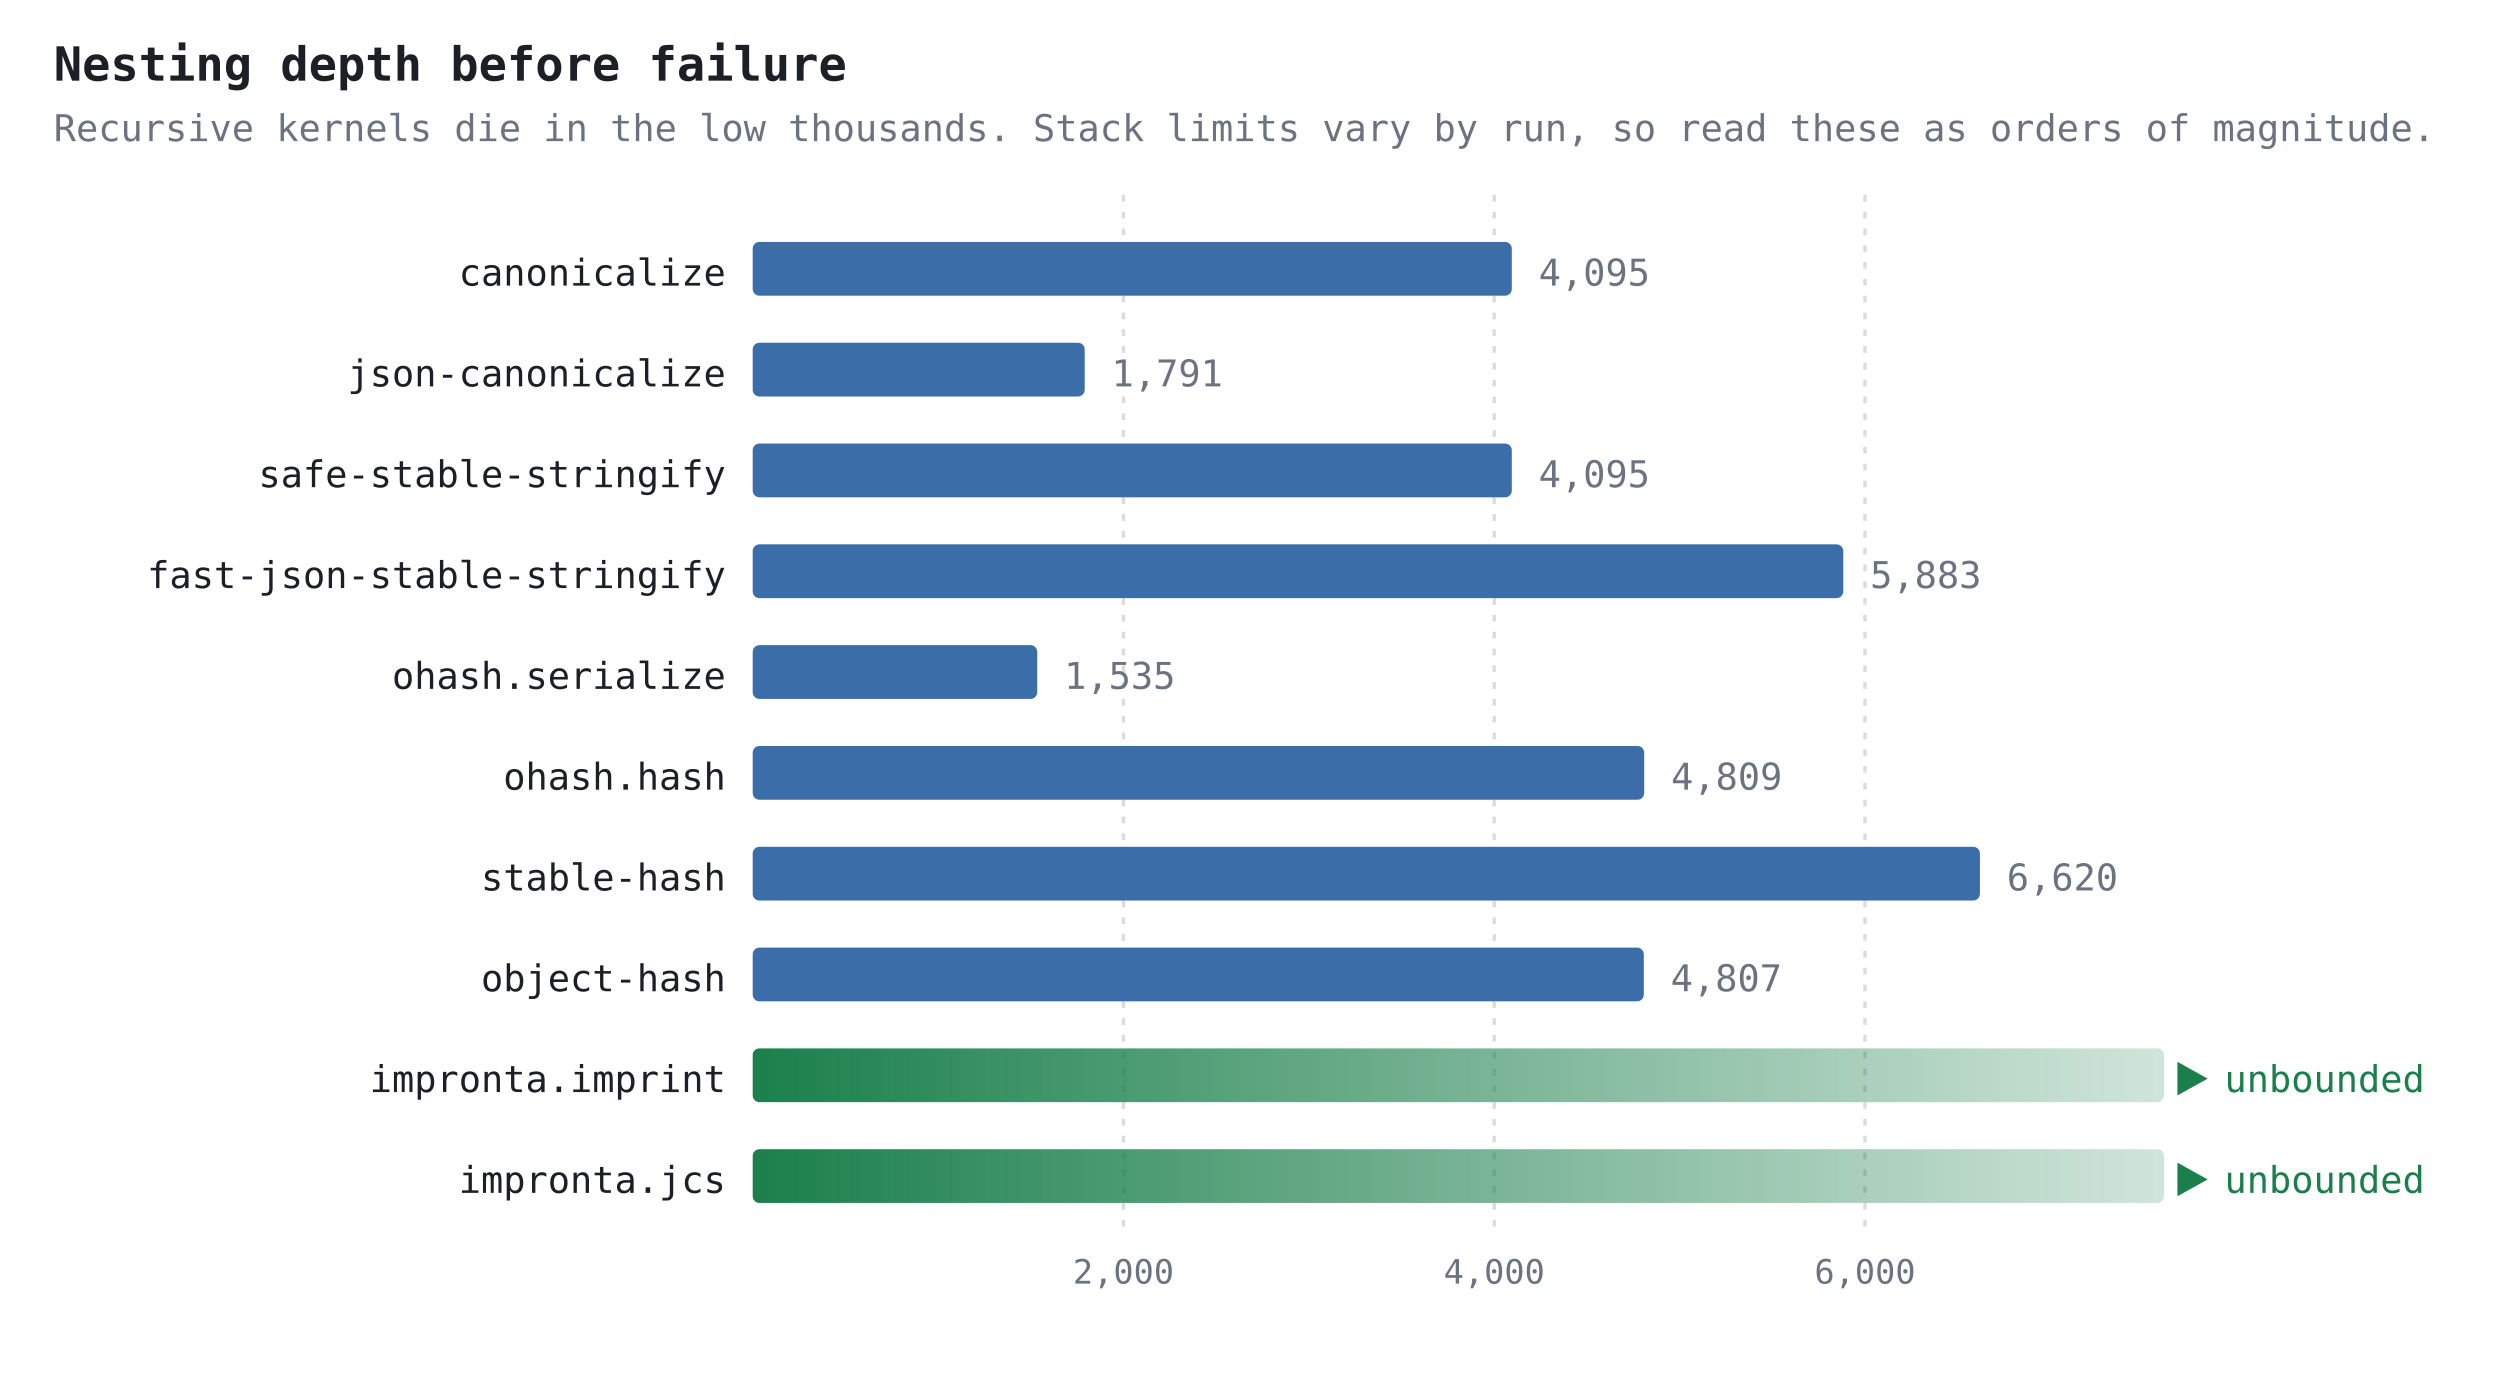
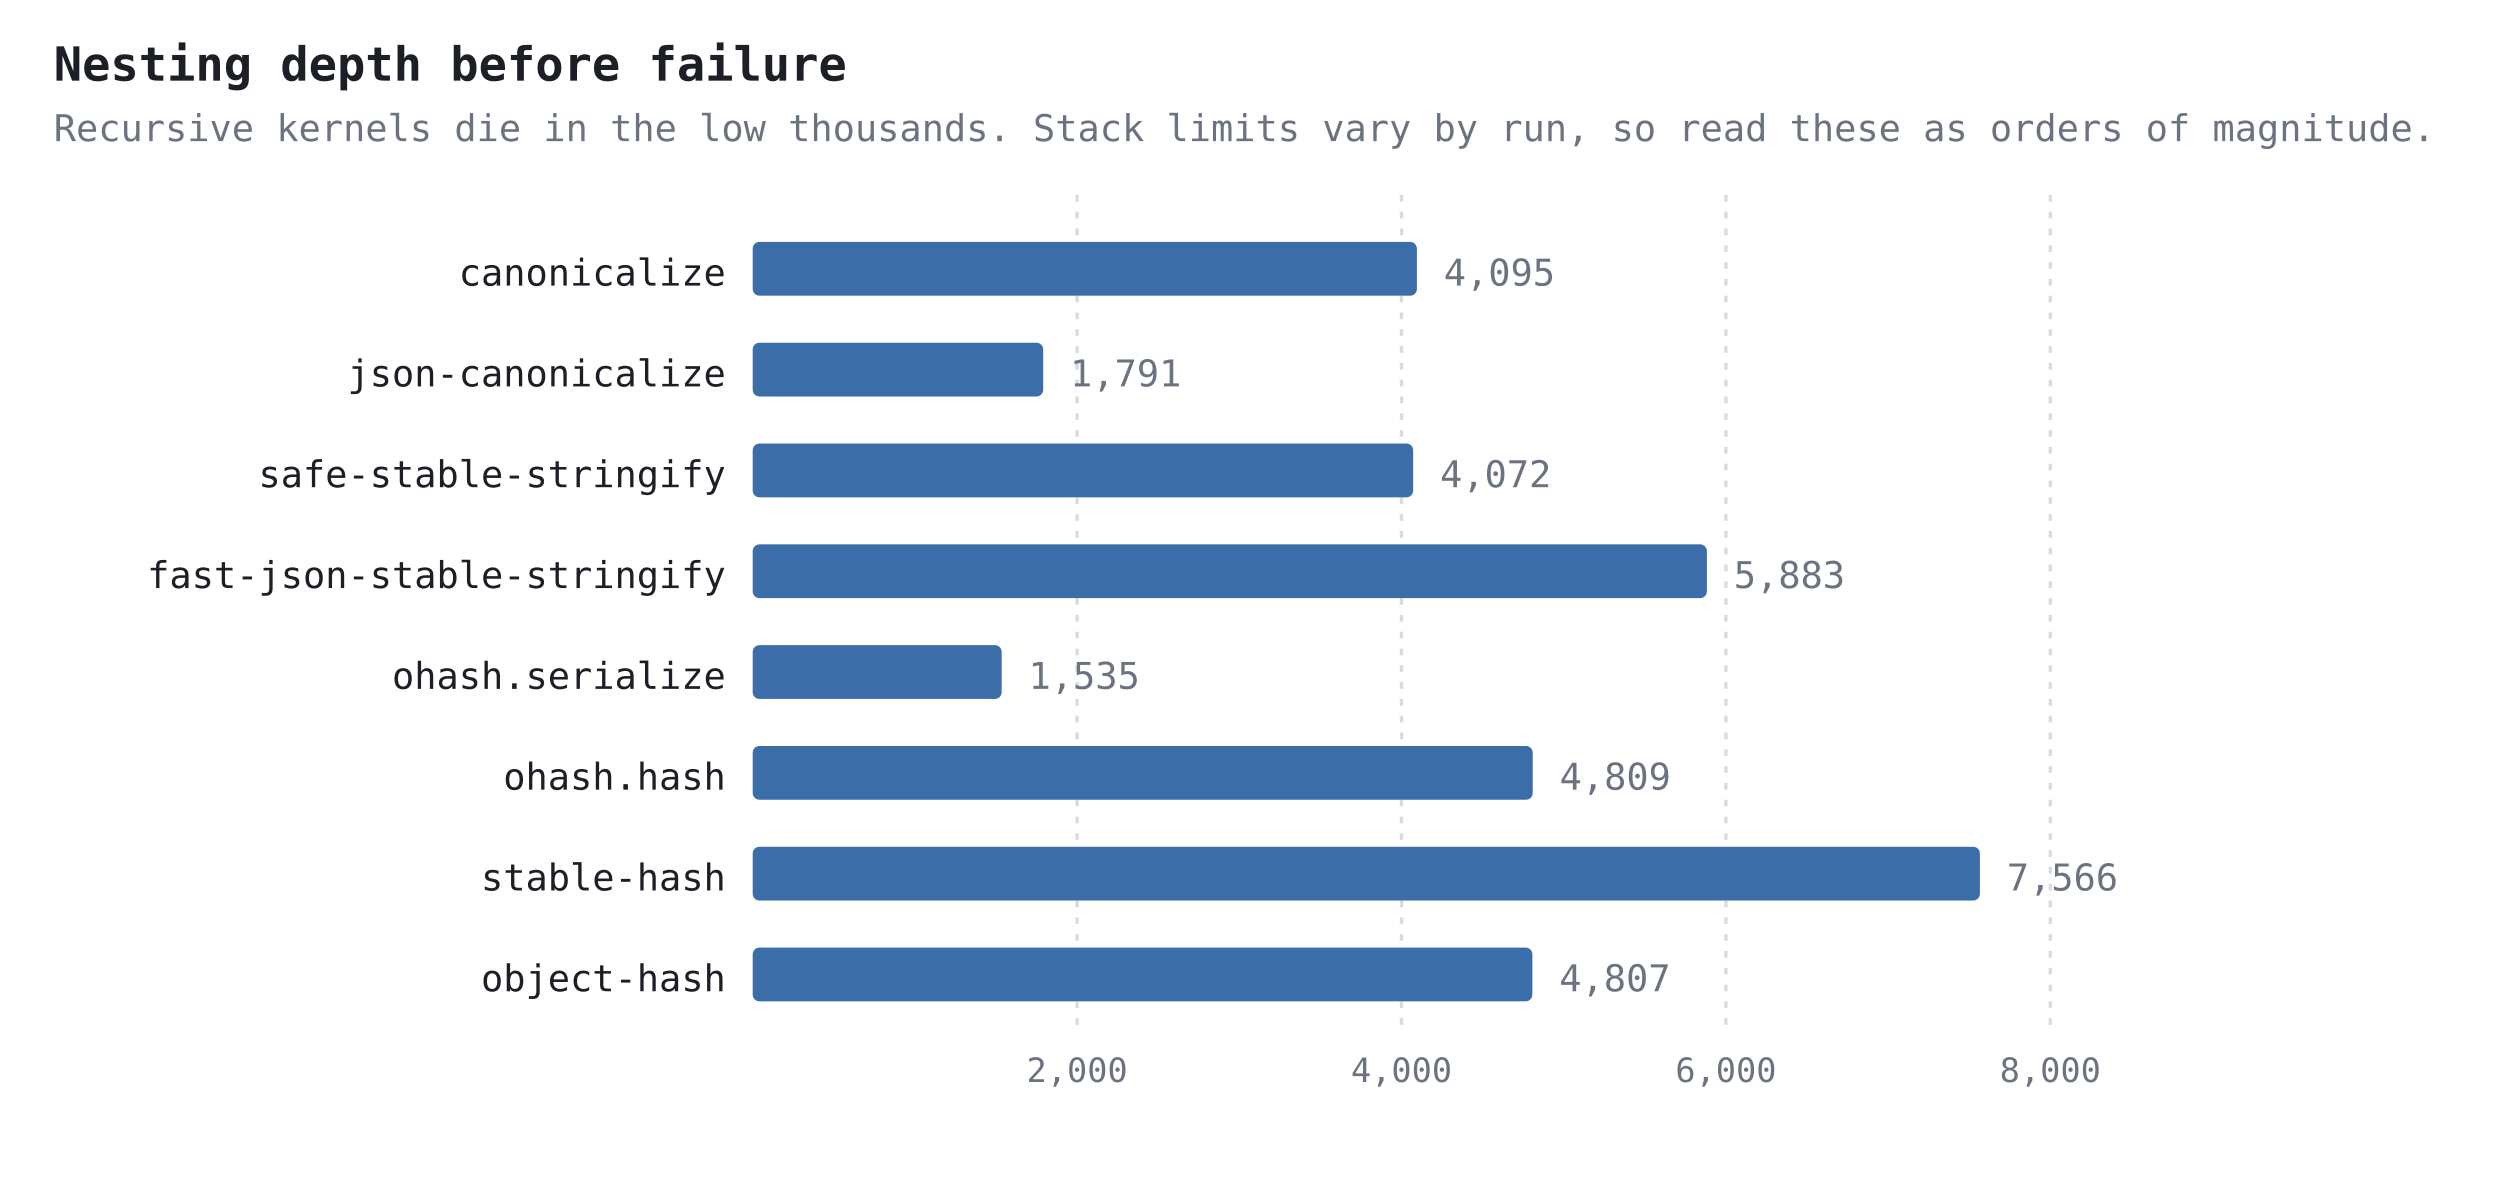
- <svg xmlns="http://www.w3.org/2000/svg" width="744" height="410" viewBox="0 0 744 410" role="img" aria-label="Nesting depth handled before failure, by implementation">
+ <svg xmlns="http://www.w3.org/2000/svg" width="744" height="350" viewBox="0 0 744 350" role="img" aria-label="Nesting depth handled before failure, by implementation">
  <style>
  text { font-family: ui-monospace, SFMono-Regular, Menlo, Consolas, monospace; }
  @media (prefers-color-scheme: dark) {
    .f-fg { fill: #e6e8ec; }
    .f-muted { fill: #9aa3af; }
    .f-ok { fill: #56d394; }
    .f-okbg { fill: #14301f; }
    .f-bad { fill: #ff7a63; }
    .f-badbg { fill: #3a1a14; }
    .f-refused { fill: #9aa3af; }
    .f-refusedbg { fill: #262b33; }
    .f-bar { fill: #6fa8dc; }
    .f-accent { fill: #56d394; }
    .s-grid { stroke: #333a45; }
    .p-accent { stop-color: #56d394; }
  }
</style>
  <text x="16" y="24" class="f-fg" fill="#1c1f26" font-size="14" font-weight="700">Nesting depth before failure</text>
  <text x="16" y="42" class="f-muted" fill="#6b7280" font-size="11">Recursive kernels die in the low thousands. Stack limits vary by run, so read these as orders of magnitude.</text>
-   <line x1="334.338" y1="58" x2="334.338" y2="366" class="s-grid" stroke="#d8dbe0" stroke-width="1" stroke-dasharray="2 3" />
-   <text x="334.338" y="382" class="f-muted" fill="#6b7280" font-size="10" text-anchor="middle">2,000</text>
-   <line x1="444.675" y1="58" x2="444.675" y2="366" class="s-grid" stroke="#d8dbe0" stroke-width="1" stroke-dasharray="2 3" />
-   <text x="444.675" y="382" class="f-muted" fill="#6b7280" font-size="10" text-anchor="middle">4,000</text>
-   <line x1="555.013" y1="58" x2="555.013" y2="366" class="s-grid" stroke="#d8dbe0" stroke-width="1" stroke-dasharray="2 3" />
-   <text x="555.013" y="382" class="f-muted" fill="#6b7280" font-size="10" text-anchor="middle">6,000</text>
+   <line x1="320.542" y1="58" x2="320.542" y2="306" class="s-grid" stroke="#d8dbe0" stroke-width="1" stroke-dasharray="2 3" />
+   <text x="320.542" y="322" class="f-muted" fill="#6b7280" font-size="10" text-anchor="middle">2,000</text>
+   <line x1="417.083" y1="58" x2="417.083" y2="306" class="s-grid" stroke="#d8dbe0" stroke-width="1" stroke-dasharray="2 3" />
+   <text x="417.083" y="322" class="f-muted" fill="#6b7280" font-size="10" text-anchor="middle">4,000</text>
+   <line x1="513.625" y1="58" x2="513.625" y2="306" class="s-grid" stroke="#d8dbe0" stroke-width="1" stroke-dasharray="2 3" />
+   <text x="513.625" y="322" class="f-muted" fill="#6b7280" font-size="10" text-anchor="middle">6,000</text>
+   <line x1="610.167" y1="58" x2="610.167" y2="306" class="s-grid" stroke="#d8dbe0" stroke-width="1" stroke-dasharray="2 3" />
+   <text x="610.167" y="322" class="f-muted" fill="#6b7280" font-size="10" text-anchor="middle">8,000</text>
  <defs>
    <linearGradient id="sc-unbounded" x1="0" x2="1">
      <stop offset="0" class="p-accent" stop-color="#1a7f4b" stop-opacity="1" />
      <stop offset="1" class="p-accent" stop-color="#1a7f4b" stop-opacity="0.2" />
    </linearGradient>
  </defs>
  <text x="216" y="85" class="f-fg" fill="#1c1f26" font-size="11" text-anchor="end">canonicalize</text>
-   <rect x="224" y="72" width="225.916" height="16" rx="2" class="f-bar" fill="#3b6ea8" />
-   <text x="457.916" y="85" class="f-muted" fill="#6b7280" font-size="11">4,095</text>
+   <rect x="224" y="72" width="197.669" height="16" rx="2" class="f-bar" fill="#3b6ea8" />
+   <text x="429.669" y="85" class="f-muted" fill="#6b7280" font-size="11">4,095</text>
  <text x="216" y="115" class="f-fg" fill="#1c1f26" font-size="11" text-anchor="end">json-canonicalize</text>
-   <rect x="224" y="102" width="98.807" height="16" rx="2" class="f-bar" fill="#3b6ea8" />
-   <text x="330.807" y="115" class="f-muted" fill="#6b7280" font-size="11">1,791</text>
+   <rect x="224" y="102" width="86.453" height="16" rx="2" class="f-bar" fill="#3b6ea8" />
+   <text x="318.453" y="115" class="f-muted" fill="#6b7280" font-size="11">1,791</text>
  <text x="216" y="145" class="f-fg" fill="#1c1f26" font-size="11" text-anchor="end">safe-stable-stringify</text>
-   <rect x="224" y="132" width="225.916" height="16" rx="2" class="f-bar" fill="#3b6ea8" />
-   <text x="457.916" y="145" class="f-muted" fill="#6b7280" font-size="11">4,095</text>
+   <rect x="224" y="132" width="196.559" height="16" rx="2" class="f-bar" fill="#3b6ea8" />
+   <text x="428.559" y="145" class="f-muted" fill="#6b7280" font-size="11">4,072</text>
  <text x="216" y="175" class="f-fg" fill="#1c1f26" font-size="11" text-anchor="end">fast-json-stable-stringify</text>
-   <rect x="224" y="162" width="324.558" height="16" rx="2" class="f-bar" fill="#3b6ea8" />
-   <text x="556.558" y="175" class="f-muted" fill="#6b7280" font-size="11">5,883</text>
+   <rect x="224" y="162" width="283.978" height="16" rx="2" class="f-bar" fill="#3b6ea8" />
+   <text x="515.978" y="175" class="f-muted" fill="#6b7280" font-size="11">5,883</text>
  <text x="216" y="205" class="f-fg" fill="#1c1f26" font-size="11" text-anchor="end">ohash.serialize</text>
-   <rect x="224" y="192" width="84.684" height="16" rx="2" class="f-bar" fill="#3b6ea8" />
-   <text x="316.684" y="205" class="f-muted" fill="#6b7280" font-size="11">1,535</text>
+   <rect x="224" y="192" width="74.096" height="16" rx="2" class="f-bar" fill="#3b6ea8" />
+   <text x="306.096" y="205" class="f-muted" fill="#6b7280" font-size="11">1,535</text>
  <text x="216" y="235" class="f-fg" fill="#1c1f26" font-size="11" text-anchor="end">ohash.hash</text>
-   <rect x="224" y="222" width="265.307" height="16" rx="2" class="f-bar" fill="#3b6ea8" />
-   <text x="497.307" y="235" class="f-muted" fill="#6b7280" font-size="11">4,809</text>
+   <rect x="224" y="222" width="232.135" height="16" rx="2" class="f-bar" fill="#3b6ea8" />
+   <text x="464.135" y="235" class="f-muted" fill="#6b7280" font-size="11">4,809</text>
  <text x="216" y="265" class="f-fg" fill="#1c1f26" font-size="11" text-anchor="end">stable-hash</text>
  <rect x="224" y="252" width="365.217" height="16" rx="2" class="f-bar" fill="#3b6ea8" />
-   <text x="597.217" y="265" class="f-muted" fill="#6b7280" font-size="11">6,620</text>
+   <text x="597.217" y="265" class="f-muted" fill="#6b7280" font-size="11">7,566</text>
  <text x="216" y="295" class="f-fg" fill="#1c1f26" font-size="11" text-anchor="end">object-hash</text>
-   <rect x="224" y="282" width="265.196" height="16" rx="2" class="f-bar" fill="#3b6ea8" />
-   <text x="497.196" y="295" class="f-muted" fill="#6b7280" font-size="11">4,807</text>
-   <text x="216" y="325" class="f-fg" fill="#1c1f26" font-size="11" text-anchor="end">impronta.imprint</text>
-   <rect x="224" y="312" width="420" height="16" rx="2" fill="url(#sc-unbounded)" />
-   <path d="M 648 316 L 657 321 L 648 326 Z" class="f-accent" fill="#1a7f4b" />
-   <text x="662" y="325" class="f-accent" fill="#1a7f4b" font-size="11">unbounded</text>
-   <text x="216" y="355" class="f-fg" fill="#1c1f26" font-size="11" text-anchor="end">impronta.jcs</text>
-   <rect x="224" y="342" width="420" height="16" rx="2" fill="url(#sc-unbounded)" />
-   <path d="M 648 346 L 657 351 L 648 356 Z" class="f-accent" fill="#1a7f4b" />
-   <text x="662" y="355" class="f-accent" fill="#1a7f4b" font-size="11">unbounded</text>
+   <rect x="224" y="282" width="232.038" height="16" rx="2" class="f-bar" fill="#3b6ea8" />
+   <text x="464.038" y="295" class="f-muted" fill="#6b7280" font-size="11">4,807</text>
</svg>
